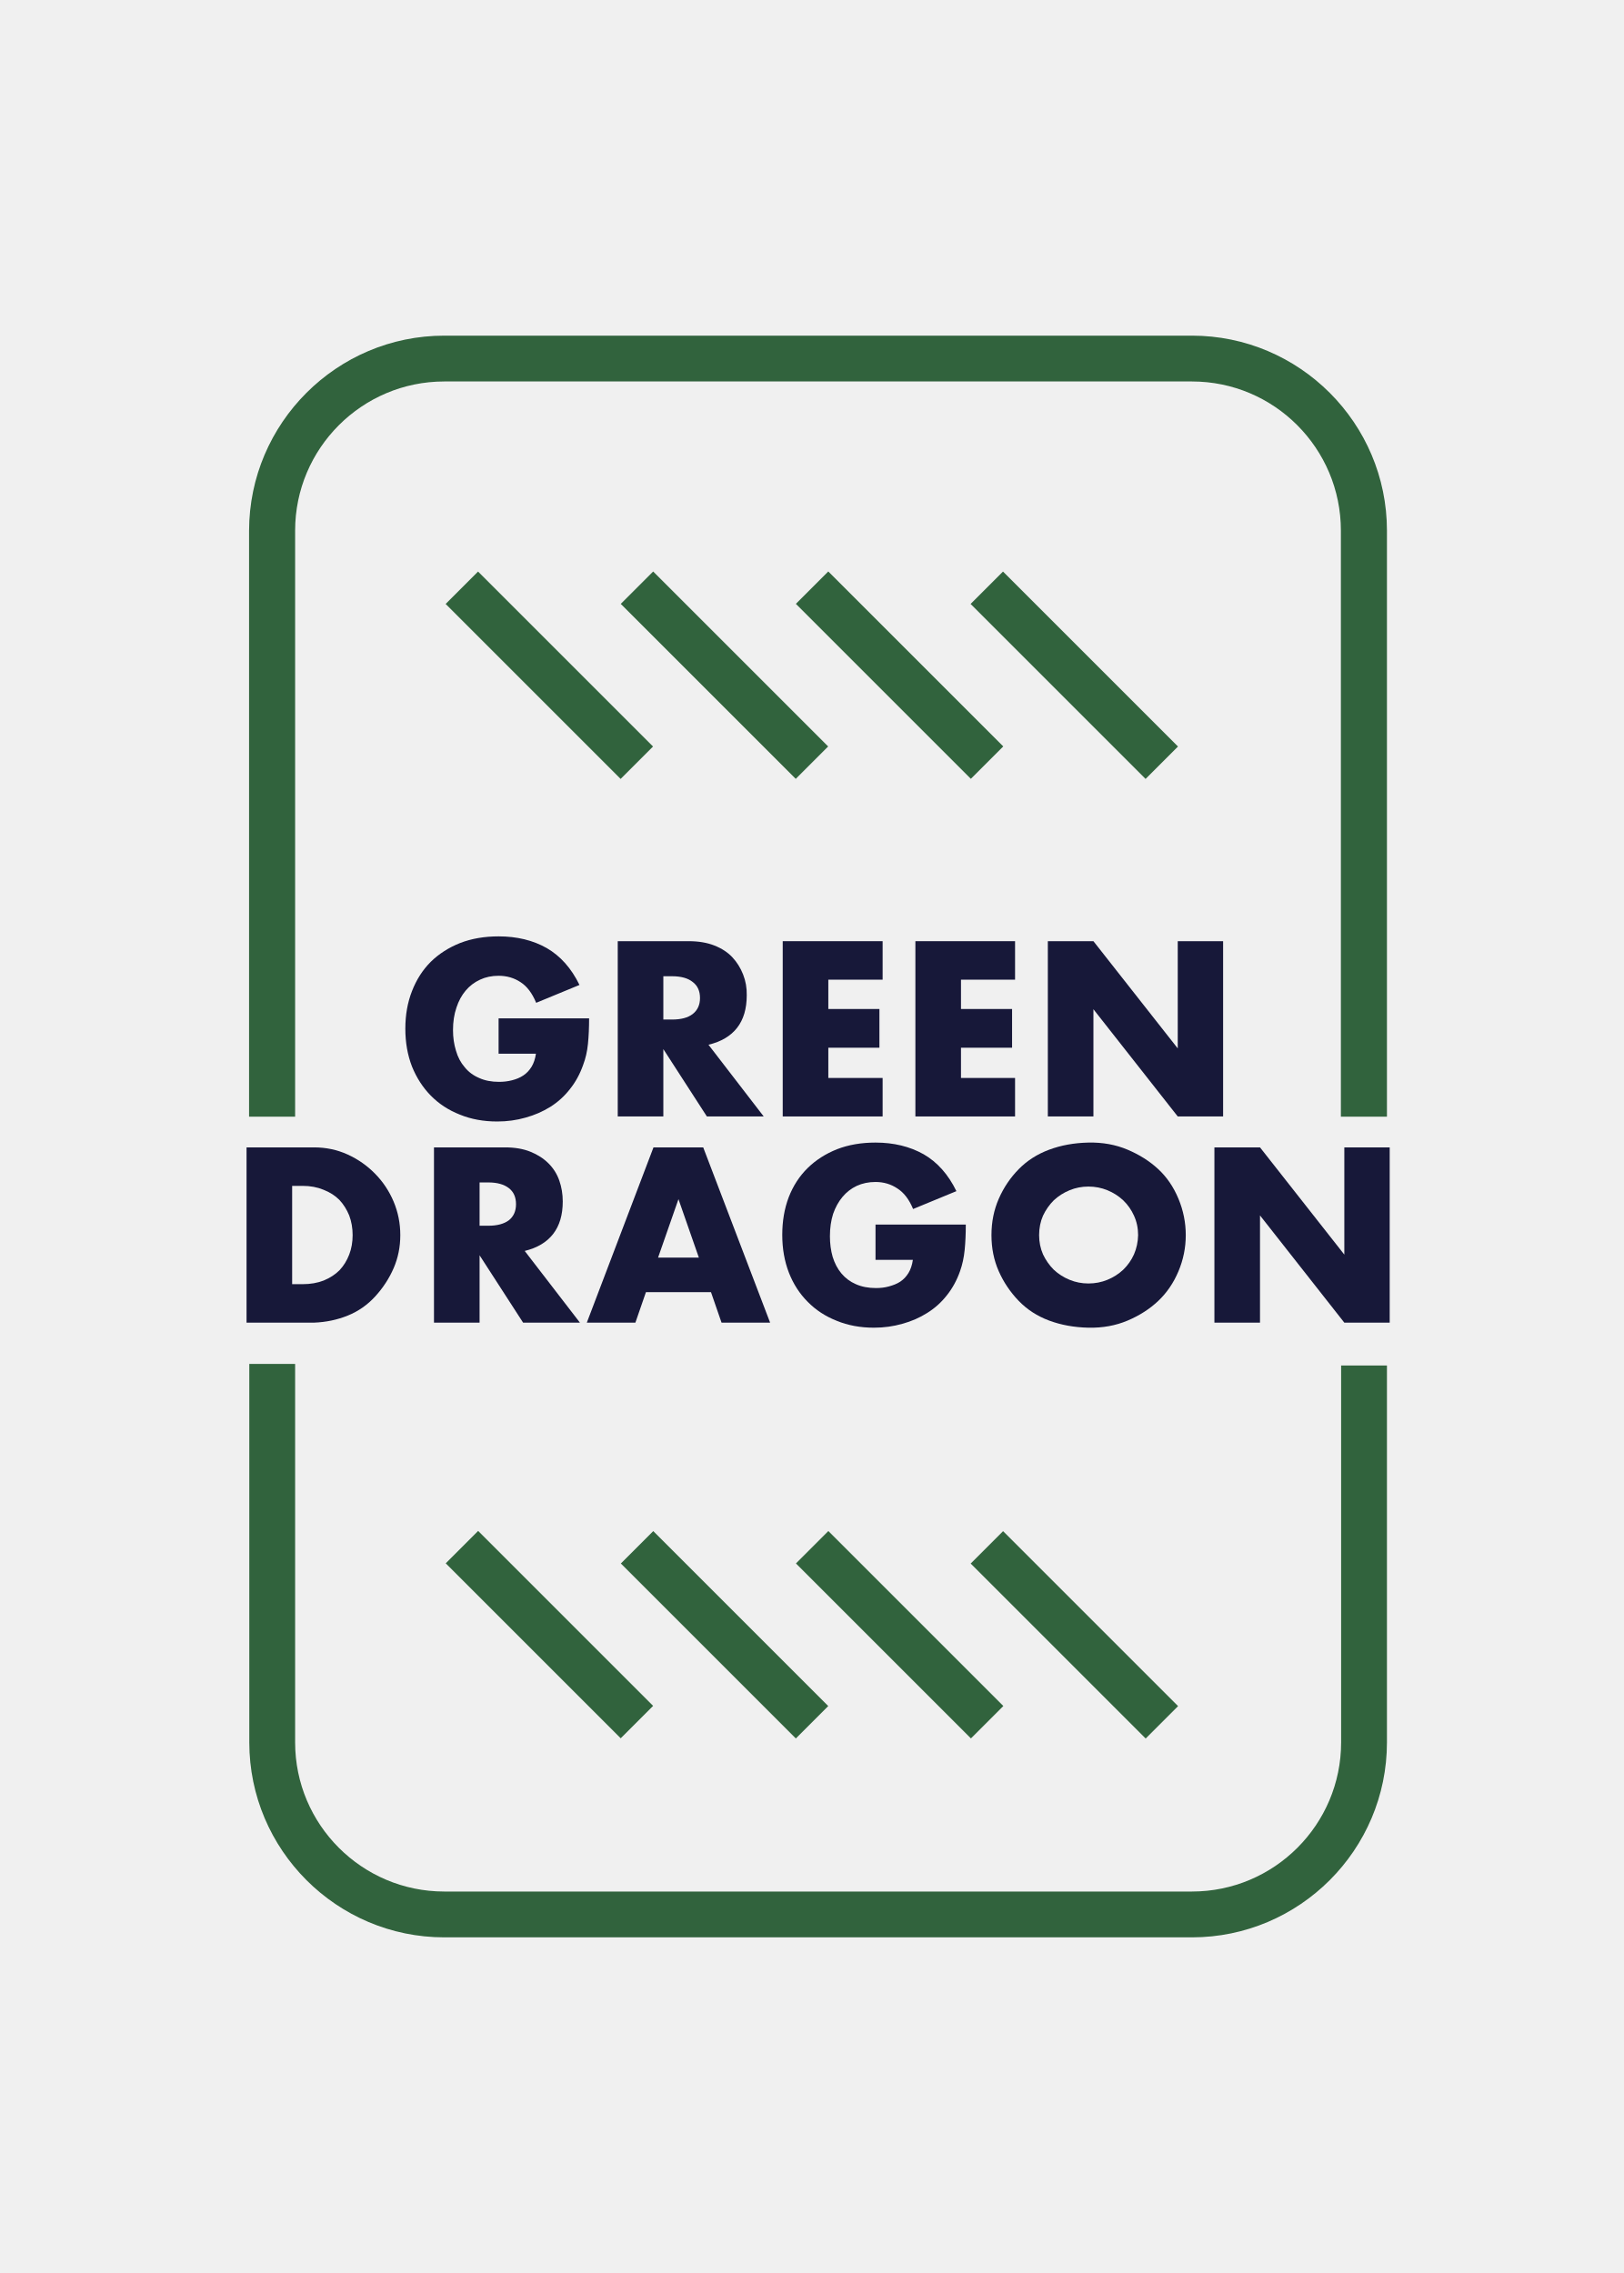
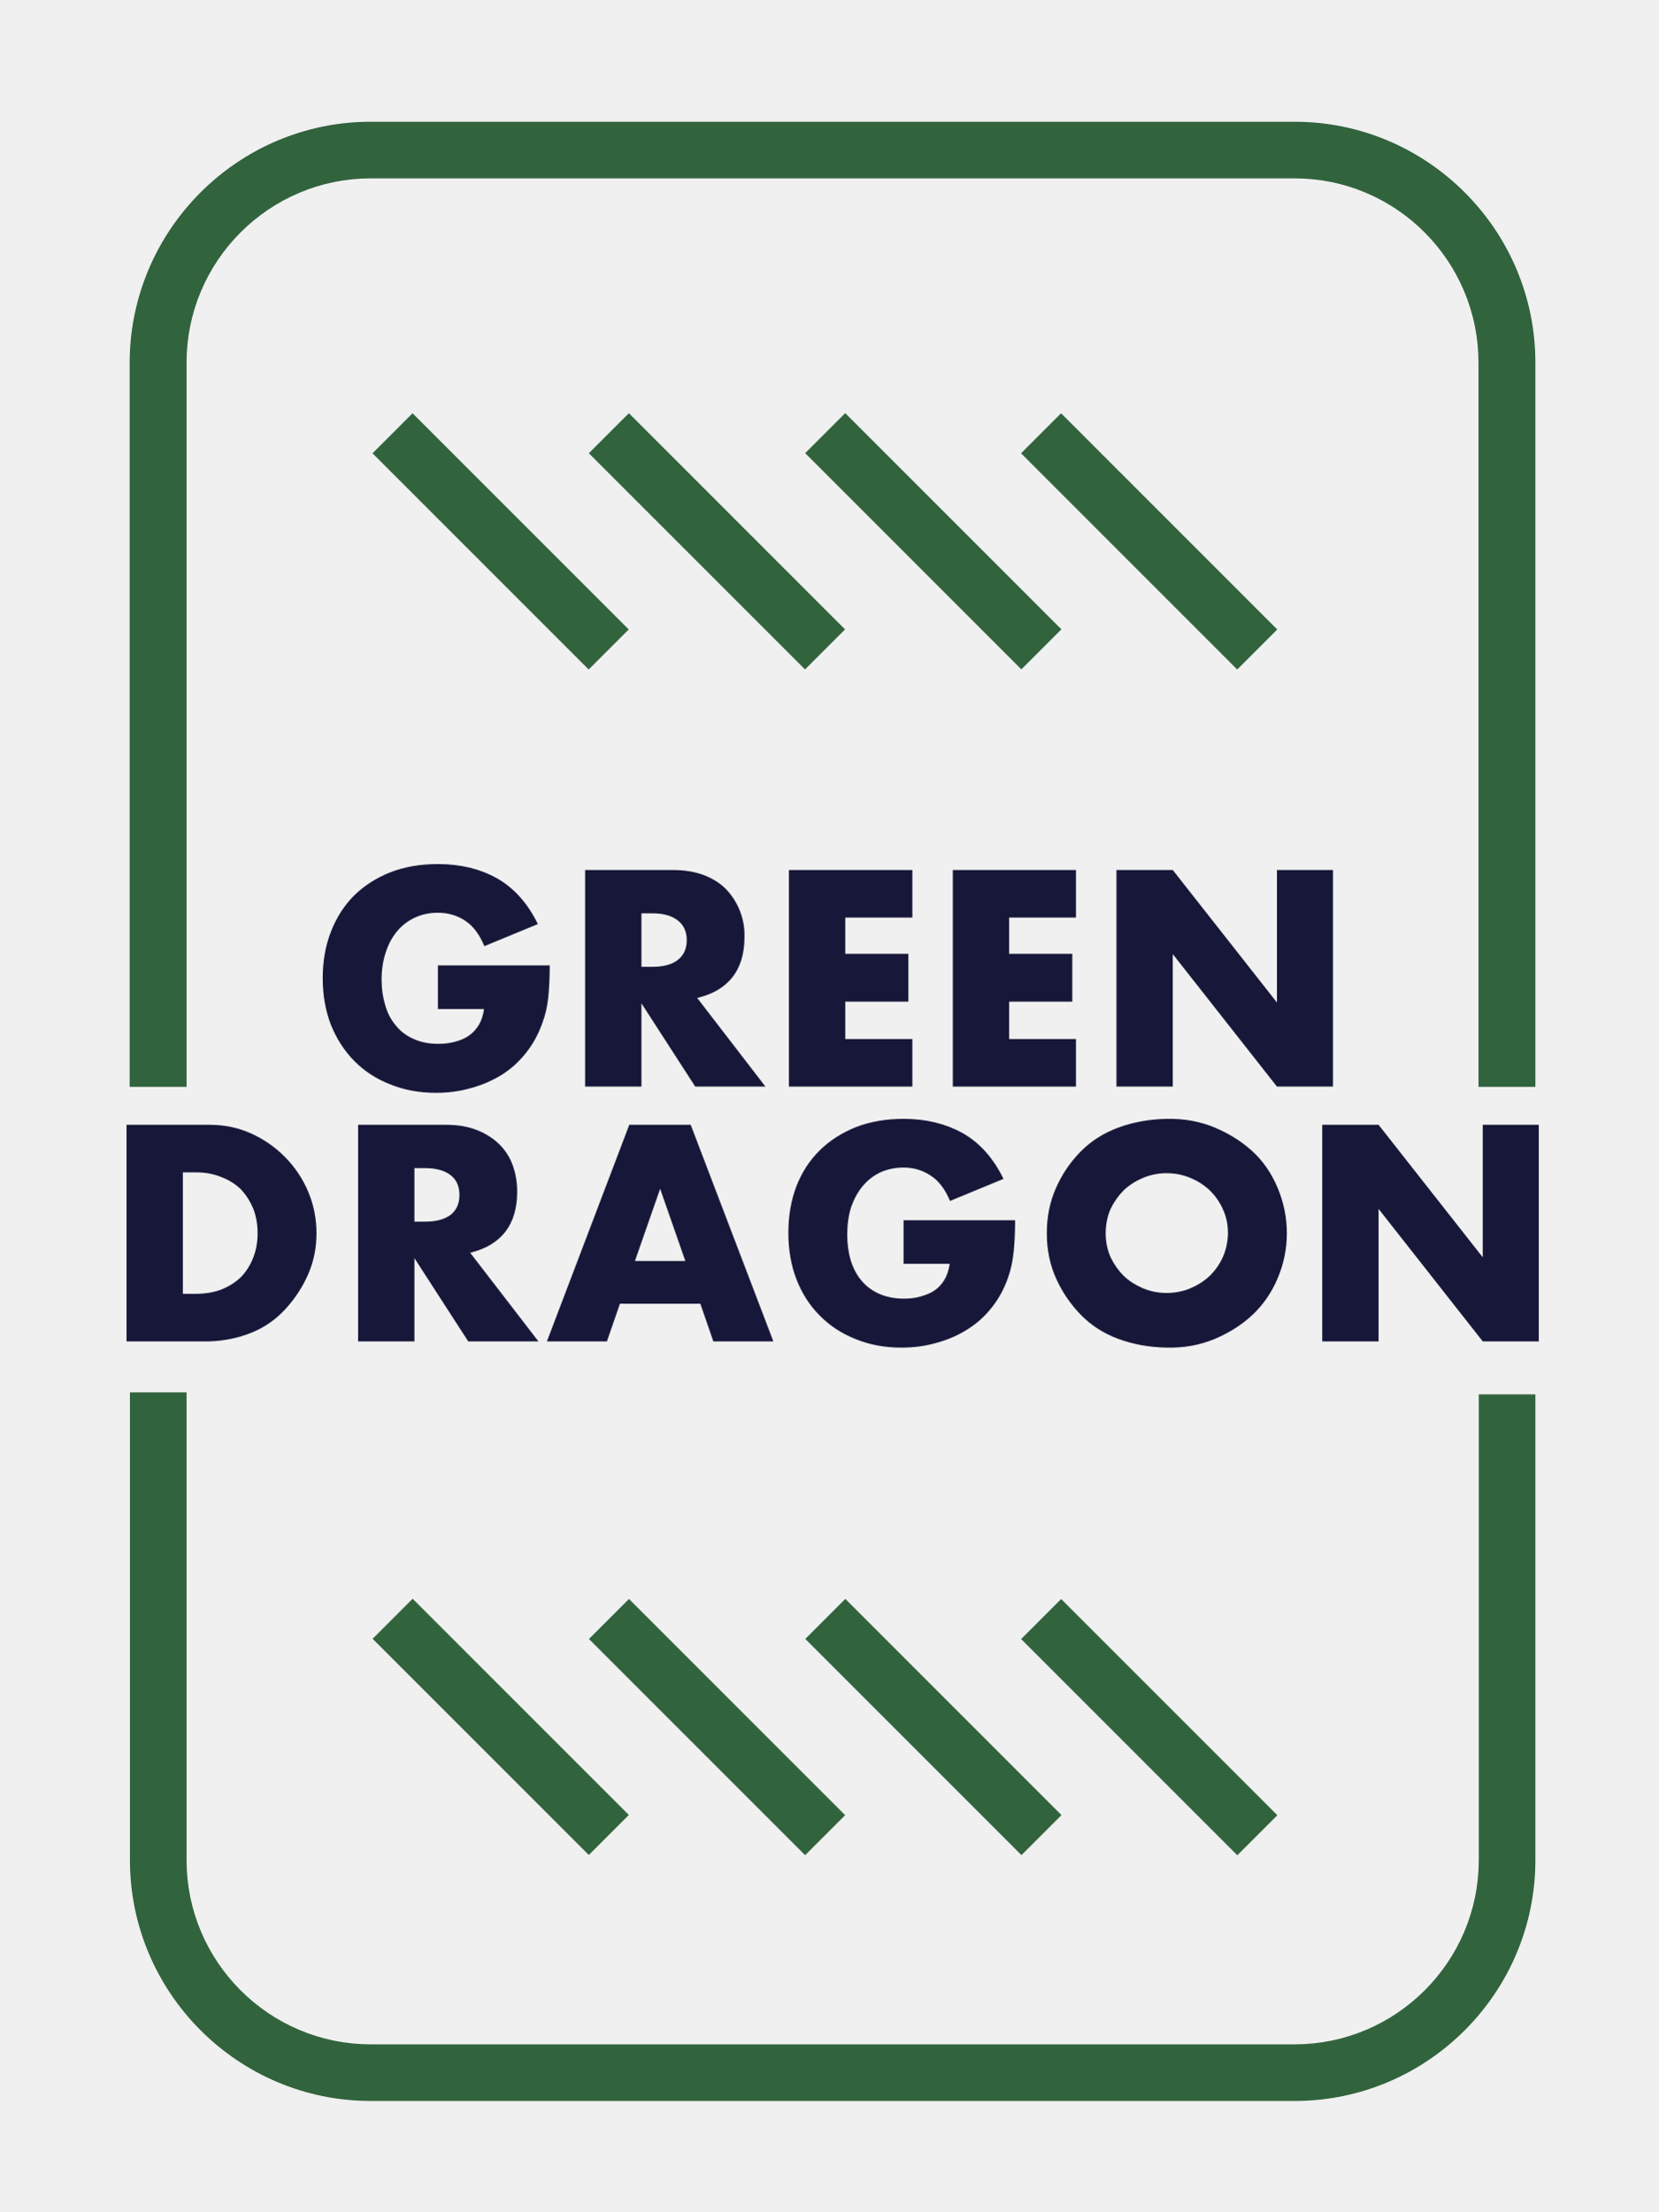
- <svg xmlns="http://www.w3.org/2000/svg" viewBox="0 0 70.87 99.21">
+ <svg xmlns="http://www.w3.org/2000/svg" viewBox="6.29 10.35 58.6 78.1">
  <defs>
    <style>
      .cls-1 {
        fill: #31633d;
      }

      .cls-2 {
        fill: #fff;
      }

      .cls-3 {
        fill: #171839;
      }
    </style>
  </defs>
  <g id="Dragons">
    <g>
      <path class="cls-3" d="M21.76,44.45h3.95q0,.61-.05,1.11t-.21.92q-.21.6-.58,1.06-.36.46-.85.77-.5.31-1.08.47-.59.17-1.24.17-.9,0-1.63-.3-.74-.29-1.27-.83-.52-.53-.82-1.27-.29-.75-.29-1.65,0-.9.29-1.64.29-.75.82-1.28.53-.52,1.28-.82.75-.29,1.68-.29,1.2,0,2.1.51.9.52,1.43,1.61l-1.89.78q-.26-.63-.68-.9-.42-.28-.96-.28-.45,0-.81.17-.37.17-.63.48-.26.31-.4.74-.15.44-.15.98,0,.48.13.9.12.42.38.72.25.31.63.47.37.17.87.17c.19,0,.38-.02.57-.07s.34-.11.49-.21.26-.22.36-.38q.14-.23.19-.57h-1.63V44.45Z" />
      <path class="cls-3" d="M33.33,48.73h-2.48l-1.9-2.94v2.94h-1.99v-7.65h3.1q.64,0,1.12.19t.78.51.47.75.16.91q0,.88-.42,1.42-.42.54-1.25.74L33.33,48.73ZM28.95,44.5h.38q.59,0,.9-.24.32-.25.32-.7,0-.46-.32-.7-.31-.25-.9-.25h-.38V44.5Z" />
      <path class="cls-3" d="M38.52,42.76h-2.37v1.28h2.23v1.69h-2.23v1.32h2.37v1.68h-4.36v-7.65h4.36V42.76Z" />
      <path class="cls-3" d="M44.3,42.76h-2.36v1.28h2.23v1.69h-2.23v1.32h2.36v1.68h-4.35v-7.65h4.35V42.76Z" />
      <path class="cls-3" d="M45.73,48.73v-7.65h1.99l3.68,4.68v-4.68h1.98v7.65h-1.98l-3.68-4.68v4.68H45.73Z" />
      <path class="cls-3" d="M10.76,50.08h2.94q.79,0,1.47.31t1.2.84.81,1.22.29,1.46-.29,1.44-.8,1.23-1.2.84-1.48.31h-2.94V50.08ZM12.75,56.05h.46q.51,0,.92-.16.41-.17.69-.45.27-.29.42-.68.15-.39.15-.85,0-.46-.15-.86-.16-.39-.43-.68-.28-.28-.69-.44-.41-.17-.91-.17h-.46V56.05Z" />
      <path class="cls-3" d="M25.31,57.73h-2.48l-1.9-2.94v2.94h-1.99v-7.65h3.1q.64,0,1.11.19t.79.51.47.75.15.91q0,.88-.42,1.42-.42.54-1.24.74L25.31,57.73ZM20.93,53.5h.38q.58,0,.9-.24.31-.25.31-.7,0-.46-.31-.7-.32-.25-.9-.25h-.38V53.5Z" />
      <path class="cls-3" d="M31.03,56.4h-2.84l-.46,1.33h-2.12l2.91-7.65h2.17l2.92,7.65h-2.12L31.03,56.4ZM30.5,54.89l-.89-2.55-.89,2.55H30.5Z" />
      <path class="cls-3" d="M38.21,53.45h3.94q0,.61-.05,1.11t-.2.92q-.21.6-.58,1.06-.36.46-.86.77-.49.31-1.08.47-.59.17-1.24.17-.89,0-1.62-.3-.74-.29-1.27-.83-.53-.53-.82-1.27-.29-.75-.29-1.65,0-.9.28-1.64.29-.75.83-1.28.53-.52,1.28-.82.75-.29,1.68-.29,1.19,0,2.1.51.9.52,1.43,1.61l-1.89.78q-.26-.63-.69-.9-.42-.28-.95-.28-.45,0-.82.17-.36.17-.62.48-.26.31-.41.74-.14.44-.14.98,0,.48.12.9.13.42.38.72.26.31.63.47.38.17.88.17c.19,0,.38-.02.56-.07s.35-.11.5-.21.26-.22.36-.38q.14-.23.19-.57h-1.63V53.45Z" />
      <path class="cls-3" d="M43.27,53.91q0-.86.32-1.59t.87-1.29,1.33-.85,1.71-.31,1.71.31,1.34.85.88,1.29.32,1.59-.32,1.58-.88,1.29-1.34.86-1.71.31-1.71-.31-1.33-.86-.87-1.29T43.27,53.91ZM45.35,53.91q0,.45.17.84.18.38.47.67.3.28.69.44.39.16.82.16.44,0,.83-.16.39-.16.69-.44.3-.29.47-.67.17-.39.18-.84,0-.46-.18-.85-.17-.38-.47-.67-.3-.28-.69-.44-.39-.16-.83-.16-.43,0-.82.16-.39.16-.69.44-.29.29-.47.67Q45.35,53.45,45.35,53.91Z" />
      <path class="cls-3" d="M53,57.73v-7.65h1.99l3.68,4.68v-4.68h1.98v7.65h-1.98l-3.68-4.68v4.68H53Z" />
    </g>
    <path class="cls-1" d="M60.52,48.74h-2s0-25.58,0-25.58c0-3.59-2.91-6.51-6.5-6.51H19.39c-3.59,0-6.51,2.92-6.51,6.51v25.58s-2.01,0-2.01,0v-25.58c.01-4.69,3.83-8.51,8.52-8.51h32.63c4.69,0,8.51,3.82,8.51,8.51v25.58Z" />
    <path class="cls-1" d="M52.02,84.56H19.39c-4.69,0-8.51-3.82-8.51-8.51v-16.52h2v16.52c0,3.59,2.92,6.51,6.51,6.51h32.63c3.59,0,6.51-2.92,6.51-6.51v-16.45h2v16.45C60.53,80.74,56.71,84.56,52.02,84.56Z" />
    <rect class="cls-1" x="22.98" y="24.07" width="2" height="10.8" transform="translate(-13.82 25.59) rotate(-45)" />
    <rect class="cls-1" x="30.62" y="24.07" width="2" height="10.8" transform="translate(-11.58 30.99) rotate(-45)" />
    <rect class="cls-1" x="38.26" y="24.07" width="2" height="10.8" transform="translate(-9.34 36.39) rotate(-45)" />
    <rect class="cls-1" x="45.89" y="24.07" width="2" height="10.8" transform="translate(-7.11 41.79) rotate(-45)" />
    <rect class="cls-1" x="45.89" y="65.95" width="2" height="10.8" transform="translate(-36.72 54.06) rotate(-45)" />
    <rect class="cls-1" x="38.26" y="65.95" width="2" height="10.8" transform="translate(-38.95 48.66) rotate(-45)" />
    <rect class="cls-1" x="30.62" y="65.95" width="2" height="10.8" transform="translate(-41.19 43.26) rotate(-45)" />
    <rect class="cls-1" x="22.98" y="65.95" width="2" height="10.8" transform="translate(-43.43 37.85) rotate(-45)" />
  </g>
</svg>
